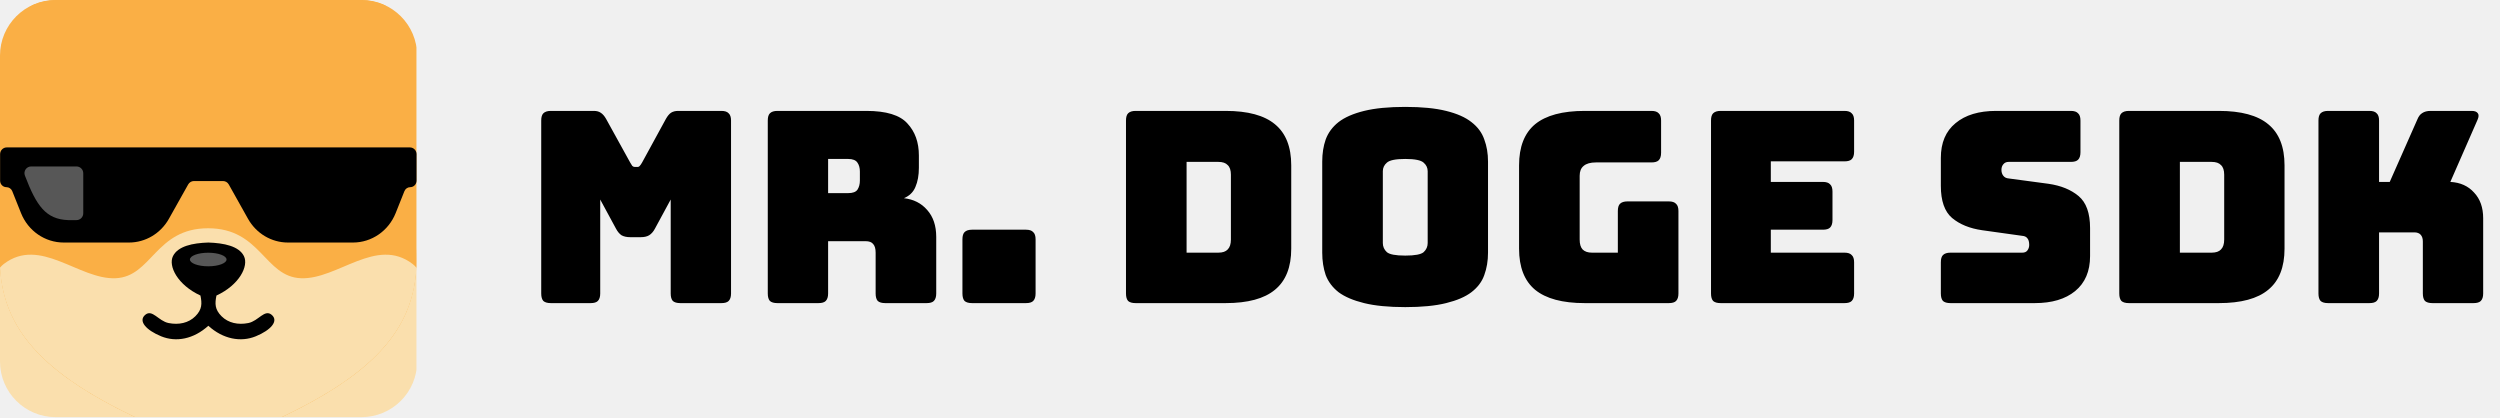
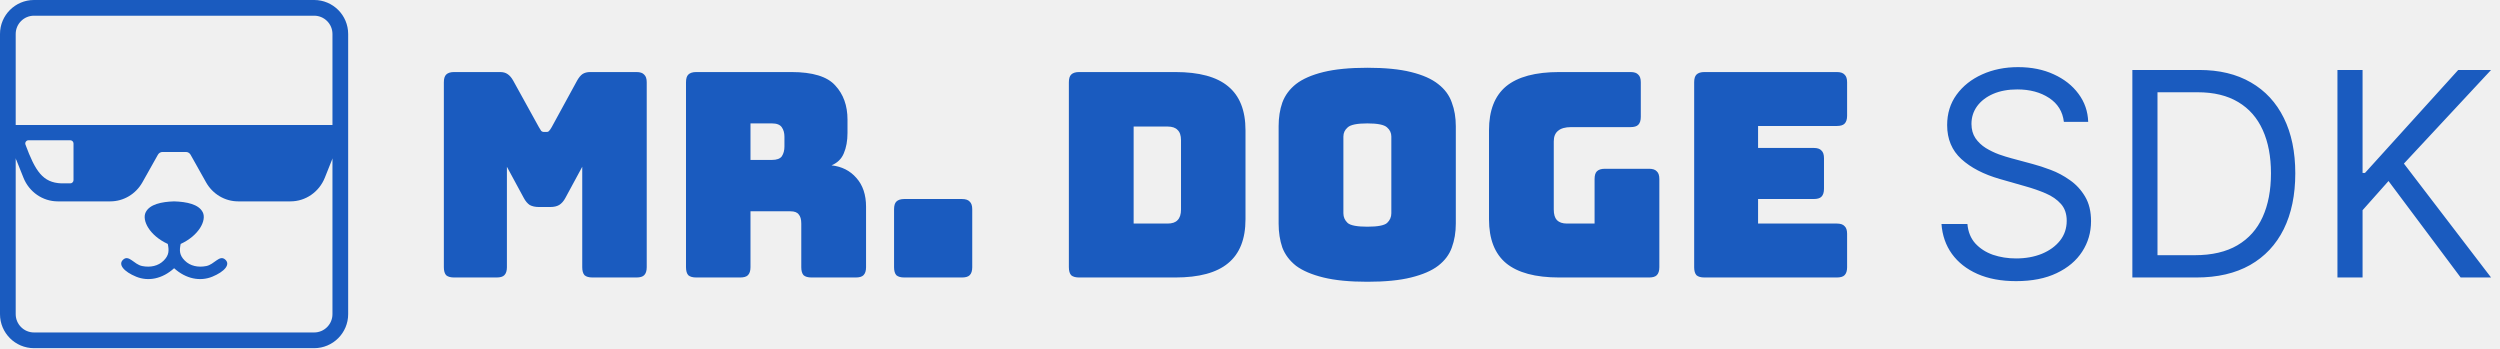
- <svg xmlns="http://www.w3.org/2000/svg" width="899" height="150" viewBox="0 0 899 150" fill="none">
-   <g clip-path="url(#clip0_84_56)">
-     <path d="M149.756 96.254H0V150H149.756V96.254Z" fill="#FADFAD" />
-     <path d="M149.756 0H0V96.254H149.756V0Z" fill="#FAAF45" />
-     <mask id="mask0_84_56" style="mask-type:alpha" maskUnits="userSpaceOnUse" x="0" y="0" width="150" height="150">
-       <path d="M149.756 0H0V150H149.756V0Z" fill="#D9D9D9" />
-     </mask>
-     <g mask="url(#mask0_84_56)">
-       <path d="M133.441 -9.616C126.862 -12.67 112.856 2.196 100.303 19.829C81.053 12.62 64.118 13.72 49.405 19.863C36.852 2.229 22.846 -12.637 16.267 -9.582C9.688 -6.528 8.037 16.295 12.733 46.009C-14.468 107.541 0.521 131.912 71.185 159.722C74.134 160.426 75.79 160.454 78.738 159.722C149.402 131.912 164.176 107.507 136.974 45.975C141.67 16.261 140.02 -6.562 133.441 -9.616Z" fill="#FAAF45" />
-       <path d="M74.838 82.085C93.862 82.085 95.081 99.569 108.252 100.057C121.422 100.546 135.323 84.948 148.373 94.922C148.872 95.303 149.332 95.751 149.756 96.261C148.361 123.995 126.081 141.096 78.74 159.722C75.788 160.454 74.13 160.426 71.179 159.722C23.815 141.087 1.44 123.994 0 96.246C0.421 95.743 0.876 95.299 1.37 94.922C14.42 84.948 28.321 100.546 41.492 100.057C54.662 99.569 55.813 82.085 74.838 82.085Z" fill="#FADFAD" />
-     </g>
-     <path d="M87.718 92.101C85.939 88.507 80.548 87.396 74.913 87.215C69.278 87.396 63.982 88.507 62.203 92.101C60.423 95.695 63.886 102.497 72.081 106.27C72.683 109.19 72.691 111.279 70.251 113.722C67.812 116.165 64.276 116.897 60.617 116.165C56.959 115.432 54.764 111.034 52.203 113.233C49.642 115.432 52.507 118.701 57.934 120.928C63.361 123.156 69.641 121.936 74.913 117.142C80.186 121.936 86.559 123.156 91.986 120.928C97.413 118.701 100.279 115.432 97.718 113.233C95.157 111.034 92.962 115.432 89.303 116.165C85.645 116.897 82.108 116.165 79.669 113.722C77.23 111.279 77.237 109.19 77.84 106.27C86.035 102.497 89.497 95.695 87.718 92.101Z" fill="black" />
-     <path d="M147.42 53.013H75.002H2.405C1.096 53.013 0.035 54.107 0.035 55.456V64.96C0.035 66.255 1.054 67.305 2.31 67.305C3.232 67.305 4.063 67.878 4.414 68.757L7.557 76.624C10.117 83.032 16.176 87.215 22.901 87.215H46.376C52.3 87.215 57.775 83.96 60.741 78.675L67.669 66.326C68.093 65.571 68.875 65.106 69.722 65.106H75.002H80.211C81.058 65.106 81.841 65.571 82.264 66.327L89.176 78.664C92.14 83.955 97.618 87.215 103.546 87.215H126.937C133.665 87.215 139.727 83.028 142.285 76.615L145.42 68.755C145.77 67.877 146.599 67.305 147.52 67.305C148.774 67.305 149.791 66.257 149.791 64.964V55.456C149.791 54.107 148.73 53.013 147.42 53.013Z" fill="black" />
-     <path d="M11.217 59.853H27.5C28.847 59.853 29.939 60.947 29.939 62.297V76.71C29.939 78.059 28.847 79.153 27.5 79.153H24.544C16.471 78.862 13.105 74.036 8.95 63.12C8.348 61.538 9.527 59.853 11.217 59.853Z" fill="#575757" />
-     <path d="M74.878 95.765C78.515 95.765 81.463 94.672 81.463 93.322C81.463 91.973 78.515 90.879 74.878 90.879C71.241 90.879 68.293 91.973 68.293 93.322C68.293 94.672 71.241 95.765 74.878 95.765Z" fill="#575757" />
-   </g>
-   <path d="M212.384 109H198.08C196.864 109 195.968 108.744 195.392 108.232C194.88 107.656 194.624 106.76 194.624 105.544V43.336C194.624 42.12 194.88 41.256 195.392 40.744C195.968 40.168 196.864 39.88 198.08 39.88H213.536C214.56 39.88 215.392 40.104 216.032 40.552C216.736 41 217.376 41.736 217.952 42.76L226.592 58.408C226.912 58.984 227.168 59.4 227.36 59.656C227.616 59.912 227.936 60.04 228.32 60.04H229.184C229.568 60.04 229.856 59.912 230.048 59.656C230.304 59.4 230.592 58.984 230.912 58.408L239.456 42.76C240.032 41.736 240.64 41 241.28 40.552C241.984 40.104 242.848 39.88 243.872 39.88H259.424C260.64 39.88 261.504 40.168 262.016 40.744C262.592 41.256 262.88 42.12 262.88 43.336V105.544C262.88 106.76 262.592 107.656 262.016 108.232C261.504 108.744 260.64 109 259.424 109H244.64C243.424 109 242.528 108.744 241.952 108.232C241.44 107.656 241.184 106.76 241.184 105.544V71.752L235.52 82.216C234.944 83.304 234.24 84.104 233.408 84.616C232.64 85.064 231.648 85.288 230.432 85.288H226.592C225.376 85.288 224.352 85.064 223.52 84.616C222.752 84.104 222.08 83.304 221.504 82.216L215.84 71.752V105.544C215.84 106.76 215.552 107.656 214.976 108.232C214.464 108.744 213.6 109 212.384 109ZM297.789 57.16V69.448H304.989C306.653 69.448 307.773 69.032 308.349 68.2C308.925 67.304 309.213 66.216 309.213 64.936V61.672C309.213 60.392 308.925 59.336 308.349 58.504C307.773 57.608 306.653 57.16 304.989 57.16H297.789ZM294.333 109H279.549C278.333 109 277.437 108.744 276.861 108.232C276.349 107.656 276.093 106.76 276.093 105.544V43.336C276.093 42.12 276.349 41.256 276.861 40.744C277.437 40.168 278.333 39.88 279.549 39.88H311.517C318.685 39.88 323.613 41.384 326.301 44.392C329.053 47.336 330.429 51.176 330.429 55.912V60.328C330.429 63.016 330.013 65.32 329.181 67.24C328.413 69.096 327.037 70.44 325.053 71.272C328.509 71.656 331.293 73.064 333.405 75.496C335.581 77.928 336.669 81.16 336.669 85.192V105.544C336.669 106.76 336.381 107.656 335.805 108.232C335.293 108.744 334.429 109 333.213 109H318.333C317.117 109 316.221 108.744 315.645 108.232C315.133 107.656 314.877 106.76 314.877 105.544V90.856C314.877 89.448 314.589 88.424 314.013 87.784C313.501 87.08 312.573 86.728 311.229 86.728H297.789V105.544C297.789 106.76 297.501 107.656 296.925 108.232C296.413 108.744 295.549 109 294.333 109ZM368.941 109H349.549C348.333 109 347.437 108.744 346.861 108.232C346.349 107.656 346.093 106.76 346.093 105.544V86.056C346.093 84.84 346.349 83.976 346.861 83.464C347.437 82.888 348.333 82.6 349.549 82.6H368.941C370.157 82.6 371.021 82.888 371.533 83.464C372.109 83.976 372.397 84.84 372.397 86.056V105.544C372.397 106.76 372.109 107.656 371.533 108.232C371.021 108.744 370.157 109 368.941 109ZM440.713 109H408.361C407.145 109 406.249 108.744 405.673 108.232C405.161 107.656 404.905 106.76 404.905 105.544V43.336C404.905 42.12 405.161 41.256 405.673 40.744C406.249 40.168 407.145 39.88 408.361 39.88H440.713C448.713 39.88 454.633 41.48 458.473 44.68C462.377 47.88 464.329 52.808 464.329 59.464V89.416C464.329 96.072 462.377 101 458.473 104.2C454.633 107.4 448.713 109 440.713 109ZM426.697 58.216V90.856H438.121C439.657 90.856 440.777 90.472 441.481 89.704C442.249 88.936 442.633 87.752 442.633 86.152V62.824C442.633 61.224 442.249 60.072 441.481 59.368C440.777 58.6 439.657 58.216 438.121 58.216H426.697ZM535.09 90.856C535.09 93.8 534.642 96.488 533.746 98.92C532.914 101.288 531.378 103.336 529.138 105.064C526.962 106.728 523.922 108.04 520.018 109C516.178 109.96 511.282 110.44 505.33 110.44C499.378 110.44 494.45 109.96 490.546 109C486.642 108.04 483.57 106.728 481.33 105.064C479.154 103.336 477.618 101.288 476.722 98.92C475.89 96.488 475.474 93.8 475.474 90.856V58.12C475.474 55.176 475.89 52.52 476.722 50.152C477.618 47.72 479.154 45.64 481.33 43.912C483.57 42.184 486.642 40.84 490.546 39.88C494.45 38.92 499.378 38.44 505.33 38.44C511.282 38.44 516.178 38.92 520.018 39.88C523.922 40.84 526.962 42.184 529.138 43.912C531.378 45.64 532.914 47.72 533.746 50.152C534.642 52.52 535.09 55.176 535.09 58.12V90.856ZM497.266 87.4C497.266 88.68 497.746 89.768 498.706 90.664C499.666 91.496 501.874 91.912 505.33 91.912C508.786 91.912 510.994 91.496 511.954 90.664C512.914 89.768 513.394 88.68 513.394 87.4V61.576C513.394 60.36 512.914 59.336 511.954 58.504C510.994 57.608 508.786 57.16 505.33 57.16C501.874 57.16 499.666 57.608 498.706 58.504C497.746 59.336 497.266 60.36 497.266 61.576V87.4ZM600.112 109H569.872C561.872 109 555.92 107.4 552.016 104.2C548.176 101 546.256 96.072 546.256 89.416V59.464C546.256 52.808 548.176 47.88 552.016 44.68C555.92 41.48 561.872 39.88 569.872 39.88H593.872C595.088 39.88 595.952 40.168 596.464 40.744C597.04 41.256 597.328 42.12 597.328 43.336V54.952C597.328 56.168 597.04 57.064 596.464 57.64C595.952 58.152 595.088 58.408 593.872 58.408H573.904C571.92 58.408 570.448 58.824 569.488 59.656C568.528 60.424 568.048 61.608 568.048 63.208V86.152C568.048 87.752 568.4 88.936 569.104 89.704C569.872 90.472 570.992 90.856 572.464 90.856H581.776V75.88C581.776 74.664 582.032 73.8 582.544 73.288C583.12 72.712 584.016 72.424 585.232 72.424H600.112C601.328 72.424 602.192 72.712 602.704 73.288C603.28 73.8 603.568 74.664 603.568 75.88V105.544C603.568 106.76 603.28 107.656 602.704 108.232C602.192 108.744 601.328 109 600.112 109ZM663.28 109H618.736C617.52 109 616.624 108.744 616.048 108.232C615.536 107.656 615.28 106.76 615.28 105.544V43.336C615.28 42.12 615.536 41.256 616.048 40.744C616.624 40.168 617.52 39.88 618.736 39.88H663.28C664.496 39.88 665.36 40.168 665.872 40.744C666.448 41.256 666.736 42.12 666.736 43.336V54.568C666.736 55.784 666.448 56.68 665.872 57.256C665.36 57.768 664.496 58.024 663.28 58.024H636.784V65.416H655.504C656.72 65.416 657.584 65.704 658.096 66.28C658.672 66.792 658.96 67.656 658.96 68.872V79.144C658.96 80.36 658.672 81.256 658.096 81.832C657.584 82.344 656.72 82.6 655.504 82.6H636.784V90.856H663.28C664.496 90.856 665.36 91.144 665.872 91.72C666.448 92.232 666.736 93.096 666.736 94.312V105.544C666.736 106.76 666.448 107.656 665.872 108.232C665.36 108.744 664.496 109 663.28 109ZM731.719 109H701.383C700.167 109 699.271 108.744 698.695 108.232C698.183 107.656 697.927 106.76 697.927 105.544V94.312C697.927 93.096 698.183 92.232 698.695 91.72C699.271 91.144 700.167 90.856 701.383 90.856H727.207C728.039 90.856 728.647 90.6 729.031 90.088C729.479 89.512 729.703 88.84 729.703 88.072C729.703 86.984 729.479 86.184 729.031 85.672C728.647 85.16 728.039 84.872 727.207 84.808L712.807 82.792C708.327 82.152 704.711 80.68 701.959 78.376C699.271 76.072 697.927 72.232 697.927 66.856V56.776C697.927 51.336 699.687 47.176 703.207 44.296C706.727 41.352 711.591 39.88 717.799 39.88H744.679C745.895 39.88 746.759 40.168 747.271 40.744C747.847 41.256 748.135 42.12 748.135 43.336V54.76C748.135 55.976 747.847 56.872 747.271 57.448C746.759 57.96 745.895 58.216 744.679 58.216H722.311C721.479 58.216 720.839 58.504 720.391 59.08C719.943 59.592 719.719 60.264 719.719 61.096C719.719 61.928 719.943 62.632 720.391 63.208C720.839 63.784 721.479 64.104 722.311 64.168L736.615 66.088C741.095 66.728 744.711 68.2 747.463 70.504C750.215 72.808 751.591 76.648 751.591 82.024V92.104C751.591 97.544 749.799 101.736 746.215 104.68C742.695 107.56 737.863 109 731.719 109ZM797.901 109H765.549C764.333 109 763.437 108.744 762.861 108.232C762.349 107.656 762.093 106.76 762.093 105.544V43.336C762.093 42.12 762.349 41.256 762.861 40.744C763.437 40.168 764.333 39.88 765.549 39.88H797.901C805.901 39.88 811.821 41.48 815.661 44.68C819.565 47.88 821.517 52.808 821.517 59.464V89.416C821.517 96.072 819.565 101 815.661 104.2C811.821 107.4 805.901 109 797.901 109ZM783.885 58.216V90.856H795.309C796.845 90.856 797.965 90.472 798.669 89.704C799.437 88.936 799.821 87.752 799.821 86.152V62.824C799.821 61.224 799.437 60.072 798.669 59.368C797.965 58.6 796.845 58.216 795.309 58.216H783.885ZM852.054 109H837.174C835.958 109 835.062 108.744 834.486 108.232C833.974 107.656 833.718 106.76 833.718 105.544V43.336C833.718 42.12 833.974 41.256 834.486 40.744C835.062 40.168 835.958 39.88 837.174 39.88H852.054C853.27 39.88 854.134 40.168 854.646 40.744C855.222 41.256 855.51 42.12 855.51 43.336V65.416H859.35L869.238 43.048C869.686 41.896 870.294 41.096 871.062 40.648C871.83 40.136 872.822 39.88 874.038 39.88H888.822C889.91 39.88 890.646 40.168 891.03 40.744C891.414 41.256 891.382 42.024 890.934 43.048L881.142 65.416C884.726 65.608 887.574 66.888 889.686 69.256C891.862 71.56 892.95 74.632 892.95 78.472V105.544C892.95 106.76 892.662 107.656 892.086 108.232C891.574 108.744 890.71 109 889.494 109H874.71C873.494 109 872.598 108.744 872.022 108.232C871.51 107.656 871.254 106.76 871.254 105.544V86.824C871.254 85.8 870.998 85 870.486 84.424C869.974 83.848 869.206 83.56 868.182 83.56H855.51V105.544C855.51 106.76 855.222 107.656 854.646 108.232C854.134 108.744 853.27 109 852.054 109Z" fill="black" />
-   <defs>
-     <clipPath id="clip0_84_56">
-       <rect width="150" height="150" rx="20" fill="white" />
-     </clipPath>
-   </defs>
+ <svg xmlns="http://www.w3.org/2000/svg" width="1910" height="266" viewBox="0 0 1910 266" fill="none">
+   <path d="M240.02 6H25.98C14.945 6 6 14.945 6 25.98V240.02C6 251.054 14.945 260 25.98 260H240.02C251.054 260 260 251.054 260 240.02V25.98C260 14.945 251.054 6 240.02 6Z" stroke="#1A5BBF" stroke-width="12" />
+   <path d="M154.914 162.186C151.873 156.052 142.661 154.156 133.03 153.847C123.399 154.156 114.348 156.052 111.307 162.186C108.266 168.319 114.183 179.928 128.189 186.368C129.218 191.351 129.231 194.915 125.063 199.085C120.894 203.254 114.85 204.505 108.598 203.254C102.345 202.003 98.593 194.499 94.217 198.251C89.84 202.003 94.737 207.583 104.012 211.384C113.287 215.186 124.019 213.104 133.03 204.922C142.041 213.104 152.934 215.186 162.209 211.384C171.484 207.583 176.381 202.003 172.004 198.251C167.628 194.499 163.876 202.003 157.623 203.254C151.371 204.505 145.327 203.254 141.158 199.085C136.99 194.915 137.003 191.351 138.032 186.368C152.038 179.928 157.955 168.319 154.914 162.186Z" fill="#1A5BBF" />
+   <path d="M256.947 95.476C259.185 95.476 261 97.343 261 99.645V115.872C261 118.078 259.262 119.866 257.12 119.866C255.545 119.866 254.128 120.845 253.529 122.343L248.171 135.757C243.8 146.702 233.44 153.847 221.941 153.847H181.965C171.833 153.847 162.471 148.284 157.405 139.254L145.594 118.199C144.87 116.909 143.532 116.114 142.085 116.114H124.157C122.711 116.114 121.374 116.908 120.65 118.196L108.809 139.271C103.74 148.292 94.383 153.847 84.259 153.847H44.139C32.646 153.847 22.29 146.709 17.915 135.772L12.543 122.345C11.943 120.845 10.524 119.866 8.948 119.866C6.801 119.866 5.06 118.075 5.06 115.865V99.645C5.06 97.343 6.874 95.476 9.111 95.476H256.947ZM21.794 107.15C20.062 107.15 18.857 108.878 19.46 110.502C26.96 130.703 32.612 139.572 46.945 140.089H53.667C55.048 140.089 56.167 138.969 56.167 137.589V109.65C56.167 108.27 55.048 107.151 53.667 107.15H21.794Z" fill="#1A5BBF" />
+   <path d="M379.432 212H346.95C344.188 212 342.154 211.419 340.846 210.256C339.683 208.948 339.102 206.913 339.102 204.152V62.888C339.102 60.127 339.683 58.165 340.846 57.002C342.154 55.694 344.188 55.04 346.95 55.04H382.048C384.373 55.04 386.262 55.549 387.716 56.566C389.314 57.583 390.768 59.255 392.076 61.58L411.696 97.114C412.422 98.422 413.004 99.367 413.44 99.948C414.021 100.529 414.748 100.82 415.62 100.82H417.582C418.454 100.82 419.108 100.529 419.544 99.948C420.125 99.367 420.779 98.422 421.506 97.114L440.908 61.58C442.216 59.255 443.596 57.583 445.05 56.566C446.648 55.549 448.61 55.04 450.936 55.04H486.252C489.013 55.04 490.975 55.694 492.138 57.002C493.446 58.165 494.1 60.127 494.1 62.888V204.152C494.1 206.913 493.446 208.948 492.138 210.256C490.975 211.419 489.013 212 486.252 212H452.68C449.918 212 447.884 211.419 446.576 210.256C445.413 208.948 444.832 206.913 444.832 204.152V127.416L431.97 151.178C430.662 153.649 429.063 155.465 427.174 156.628C425.43 157.645 423.177 158.154 420.416 158.154H411.696C408.934 158.154 406.609 157.645 404.72 156.628C402.976 155.465 401.45 153.649 400.142 151.178L387.28 127.416V204.152C387.28 206.913 386.626 208.948 385.318 210.256C384.155 211.419 382.193 212 379.432 212ZM573.372 94.28V122.184H589.722C593.5 122.184 596.044 121.239 597.352 119.35C598.66 117.315 599.314 114.845 599.314 111.938V104.526C599.314 101.619 598.66 99.221 597.352 97.332C596.044 95.297 593.5 94.28 589.722 94.28H573.372ZM565.524 212H531.952C529.19 212 527.156 211.419 525.848 210.256C524.685 208.948 524.104 206.913 524.104 204.152V62.888C524.104 60.127 524.685 58.165 525.848 57.002C527.156 55.694 529.19 55.04 531.952 55.04H604.546C620.823 55.04 632.014 58.455 638.118 65.286C644.367 71.971 647.492 80.691 647.492 91.446V101.474C647.492 107.578 646.547 112.81 644.658 117.17C642.914 121.385 639.789 124.437 635.284 126.326C643.132 127.198 649.454 130.395 654.25 135.918C659.191 141.441 661.662 148.78 661.662 157.936V204.152C661.662 206.913 661.008 208.948 659.7 210.256C658.537 211.419 656.575 212 653.814 212H620.024C617.262 212 615.228 211.419 613.92 210.256C612.757 208.948 612.176 206.913 612.176 204.152V170.798C612.176 167.601 611.522 165.275 610.214 163.822C609.051 162.223 606.944 161.424 603.892 161.424H573.372V204.152C573.372 206.913 572.718 208.948 571.41 210.256C570.247 211.419 568.285 212 565.524 212ZM734.945 212H690.909C688.148 212 686.113 211.419 684.805 210.256C683.643 208.948 683.061 206.913 683.061 204.152V159.898C683.061 157.137 683.643 155.175 684.805 154.012C686.113 152.704 688.148 152.05 690.909 152.05H734.945C737.707 152.05 739.669 152.704 740.831 154.012C742.139 155.175 742.793 157.137 742.793 159.898V204.152C742.793 206.913 742.139 208.948 740.831 210.256C739.669 211.419 737.707 212 734.945 212ZM897.929 212H824.463C821.702 212 819.667 211.419 818.359 210.256C817.197 208.948 816.615 206.913 816.615 204.152V62.888C816.615 60.127 817.197 58.165 818.359 57.002C819.667 55.694 821.702 55.04 824.463 55.04H897.929C916.096 55.04 929.539 58.673 938.259 65.94C947.125 73.207 951.557 84.397 951.557 99.512V167.528C951.557 182.643 947.125 193.833 938.259 201.1C929.539 208.367 916.096 212 897.929 212ZM866.101 96.678V170.798H892.043C895.531 170.798 898.075 169.926 899.673 168.182C901.417 166.438 902.289 163.749 902.289 160.116V107.142C902.289 103.509 901.417 100.893 899.673 99.294C898.075 97.55 895.531 96.678 892.043 96.678H866.101ZM1112.24 170.798C1112.24 177.483 1111.23 183.587 1109.19 189.11C1107.3 194.487 1103.81 199.138 1098.73 203.062C1093.79 206.841 1086.88 209.82 1078.02 212C1069.3 214.18 1058.18 215.27 1044.66 215.27C1031.15 215.27 1019.96 214.18 1011.09 212C1002.23 209.82 995.25 206.841 990.164 203.062C985.222 199.138 981.734 194.487 979.7 189.11C977.81 183.587 976.866 177.483 976.866 170.798V96.46C976.866 89.775 977.81 83.743 979.7 78.366C981.734 72.843 985.222 68.12 990.164 64.196C995.25 60.272 1002.23 57.22 1011.09 55.04C1019.96 52.86 1031.15 51.77 1044.66 51.77C1058.18 51.77 1069.3 52.86 1078.02 55.04C1086.88 57.22 1093.79 60.272 1098.73 64.196C1103.81 68.12 1107.3 72.843 1109.19 78.366C1111.23 83.743 1112.24 89.775 1112.24 96.46V170.798ZM1026.35 162.95C1026.35 165.857 1027.44 168.327 1029.62 170.362C1031.8 172.251 1036.82 173.196 1044.66 173.196C1052.51 173.196 1057.53 172.251 1059.71 170.362C1061.89 168.327 1062.98 165.857 1062.98 162.95V104.308C1062.98 101.547 1061.89 99.221 1059.71 97.332C1057.53 95.297 1052.51 94.28 1044.66 94.28C1036.82 94.28 1031.8 95.297 1029.62 97.332C1027.44 99.221 1026.35 101.547 1026.35 104.308V162.95ZM1259.9 212H1191.23C1173.06 212 1159.54 208.367 1150.68 201.1C1141.96 193.833 1137.6 182.643 1137.6 167.528V99.512C1137.6 84.397 1141.96 73.207 1150.68 65.94C1159.54 58.673 1173.06 55.04 1191.23 55.04H1245.73C1248.49 55.04 1250.45 55.694 1251.61 57.002C1252.92 58.165 1253.57 60.127 1253.57 62.888V89.266C1253.57 92.027 1252.92 94.062 1251.61 95.37C1250.45 96.533 1248.49 97.114 1245.73 97.114H1200.38C1195.88 97.114 1192.53 98.059 1190.35 99.948C1188.17 101.692 1187.08 104.381 1187.08 108.014V160.116C1187.08 163.749 1187.88 166.438 1189.48 168.182C1191.23 169.926 1193.77 170.798 1197.11 170.798H1218.26V136.79C1218.26 134.029 1218.84 132.067 1220 130.904C1221.31 129.596 1223.34 128.942 1226.11 128.942H1259.9C1262.66 128.942 1264.62 129.596 1265.78 130.904C1267.09 132.067 1267.74 134.029 1267.74 136.79V204.152C1267.74 206.913 1267.09 208.948 1265.78 210.256C1264.62 211.419 1262.66 212 1259.9 212ZM1403.34 212H1302.19C1299.43 212 1297.39 211.419 1296.09 210.256C1294.92 208.948 1294.34 206.913 1294.34 204.152V62.888C1294.34 60.127 1294.92 58.165 1296.09 57.002C1297.39 55.694 1299.43 55.04 1302.19 55.04H1403.34C1406.1 55.04 1408.07 55.694 1409.23 57.002C1410.54 58.165 1411.19 60.127 1411.19 62.888V88.394C1411.19 91.155 1410.54 93.19 1409.23 94.498C1408.07 95.661 1406.1 96.242 1403.34 96.242H1343.17V113.028H1385.68C1388.45 113.028 1390.41 113.682 1391.57 114.99C1392.88 116.153 1393.53 118.115 1393.53 120.876V144.202C1393.53 146.963 1392.88 148.998 1391.57 150.306C1390.41 151.469 1388.45 152.05 1385.68 152.05H1343.17V170.798H1403.34C1406.1 170.798 1408.07 171.452 1409.23 172.76C1410.54 173.923 1411.19 175.885 1411.19 178.646V204.152C1411.19 206.913 1410.54 208.948 1409.23 210.256C1408.07 211.419 1406.1 212 1403.34 212ZM1576.8 93.091C1575.88 85.246 1572.11 79.156 1565.5 74.821C1558.9 70.486 1550.79 68.318 1541.19 68.318C1534.18 68.318 1528.03 69.454 1522.77 71.724C1517.56 73.995 1513.48 77.118 1510.54 81.092C1507.65 85.066 1506.2 89.581 1506.2 94.639C1506.2 98.871 1507.21 102.51 1509.22 105.555C1511.29 108.548 1513.92 111.051 1517.12 113.064C1520.32 115.025 1523.67 116.651 1527.18 117.941C1530.69 119.18 1533.92 120.186 1536.86 120.96L1552.96 125.295C1557.09 126.379 1561.68 127.876 1566.74 129.786C1571.85 131.695 1576.73 134.301 1581.37 137.604C1586.07 140.856 1589.94 145.036 1592.98 150.146C1596.03 155.255 1597.55 161.526 1597.55 168.957C1597.55 177.525 1595.31 185.266 1590.82 192.182C1586.38 199.098 1579.88 204.594 1571.31 208.671C1562.79 212.748 1552.44 214.787 1540.27 214.787C1528.91 214.787 1519.08 212.955 1510.77 209.29C1502.51 205.626 1496.01 200.517 1491.26 193.962C1486.56 187.408 1483.91 179.795 1483.29 171.125H1503.11C1503.62 177.112 1505.63 182.066 1509.14 185.989C1512.71 189.859 1517.2 192.75 1522.61 194.659C1528.09 196.517 1533.97 197.446 1540.27 197.446C1547.59 197.446 1554.17 196.259 1560.01 193.885C1565.84 191.459 1570.46 188.105 1573.86 183.821C1577.27 179.486 1578.97 174.428 1578.97 168.648C1578.97 163.384 1577.5 159.1 1574.56 155.797C1571.62 152.494 1567.75 149.81 1562.95 147.746C1558.15 145.681 1552.96 143.875 1547.39 142.327L1527.88 136.753C1515.49 133.192 1505.69 128.108 1498.46 121.502C1491.24 114.896 1487.62 106.251 1487.62 95.568C1487.62 86.691 1490.02 78.95 1494.82 72.344C1499.67 65.686 1506.18 60.525 1514.33 56.861C1522.54 53.145 1531.7 51.287 1541.81 51.287C1552.03 51.287 1561.12 53.119 1569.06 56.783C1577.01 60.396 1583.31 65.351 1587.95 71.647C1592.65 77.943 1595.13 85.091 1595.38 93.091H1576.8ZM1678.04 212H1629.12V53.455H1680.21C1695.59 53.455 1708.75 56.629 1719.69 62.977C1730.63 69.273 1739.02 78.331 1744.85 90.149C1750.68 101.916 1753.6 116.006 1753.6 132.418C1753.6 148.933 1750.66 163.151 1744.78 175.073C1738.89 186.943 1730.32 196.078 1719.07 202.478C1707.82 208.826 1694.15 212 1678.04 212ZM1648.32 194.969H1676.81C1689.91 194.969 1700.78 192.44 1709.4 187.382C1718.02 182.324 1724.44 175.125 1728.67 165.783C1732.91 156.442 1735.02 145.32 1735.02 132.418C1735.02 119.618 1732.93 108.6 1728.75 99.362C1724.57 90.072 1718.33 82.95 1710.02 77.995C1701.71 72.989 1691.36 70.486 1678.97 70.486H1648.32V194.969ZM1785.81 212V53.455H1805V132.108H1806.86L1878.08 53.455H1903.17L1836.59 124.986L1903.17 212H1879.94L1824.82 138.301L1805 160.597V212H1785.81Z" fill="#1A5BBF" />
</svg>
